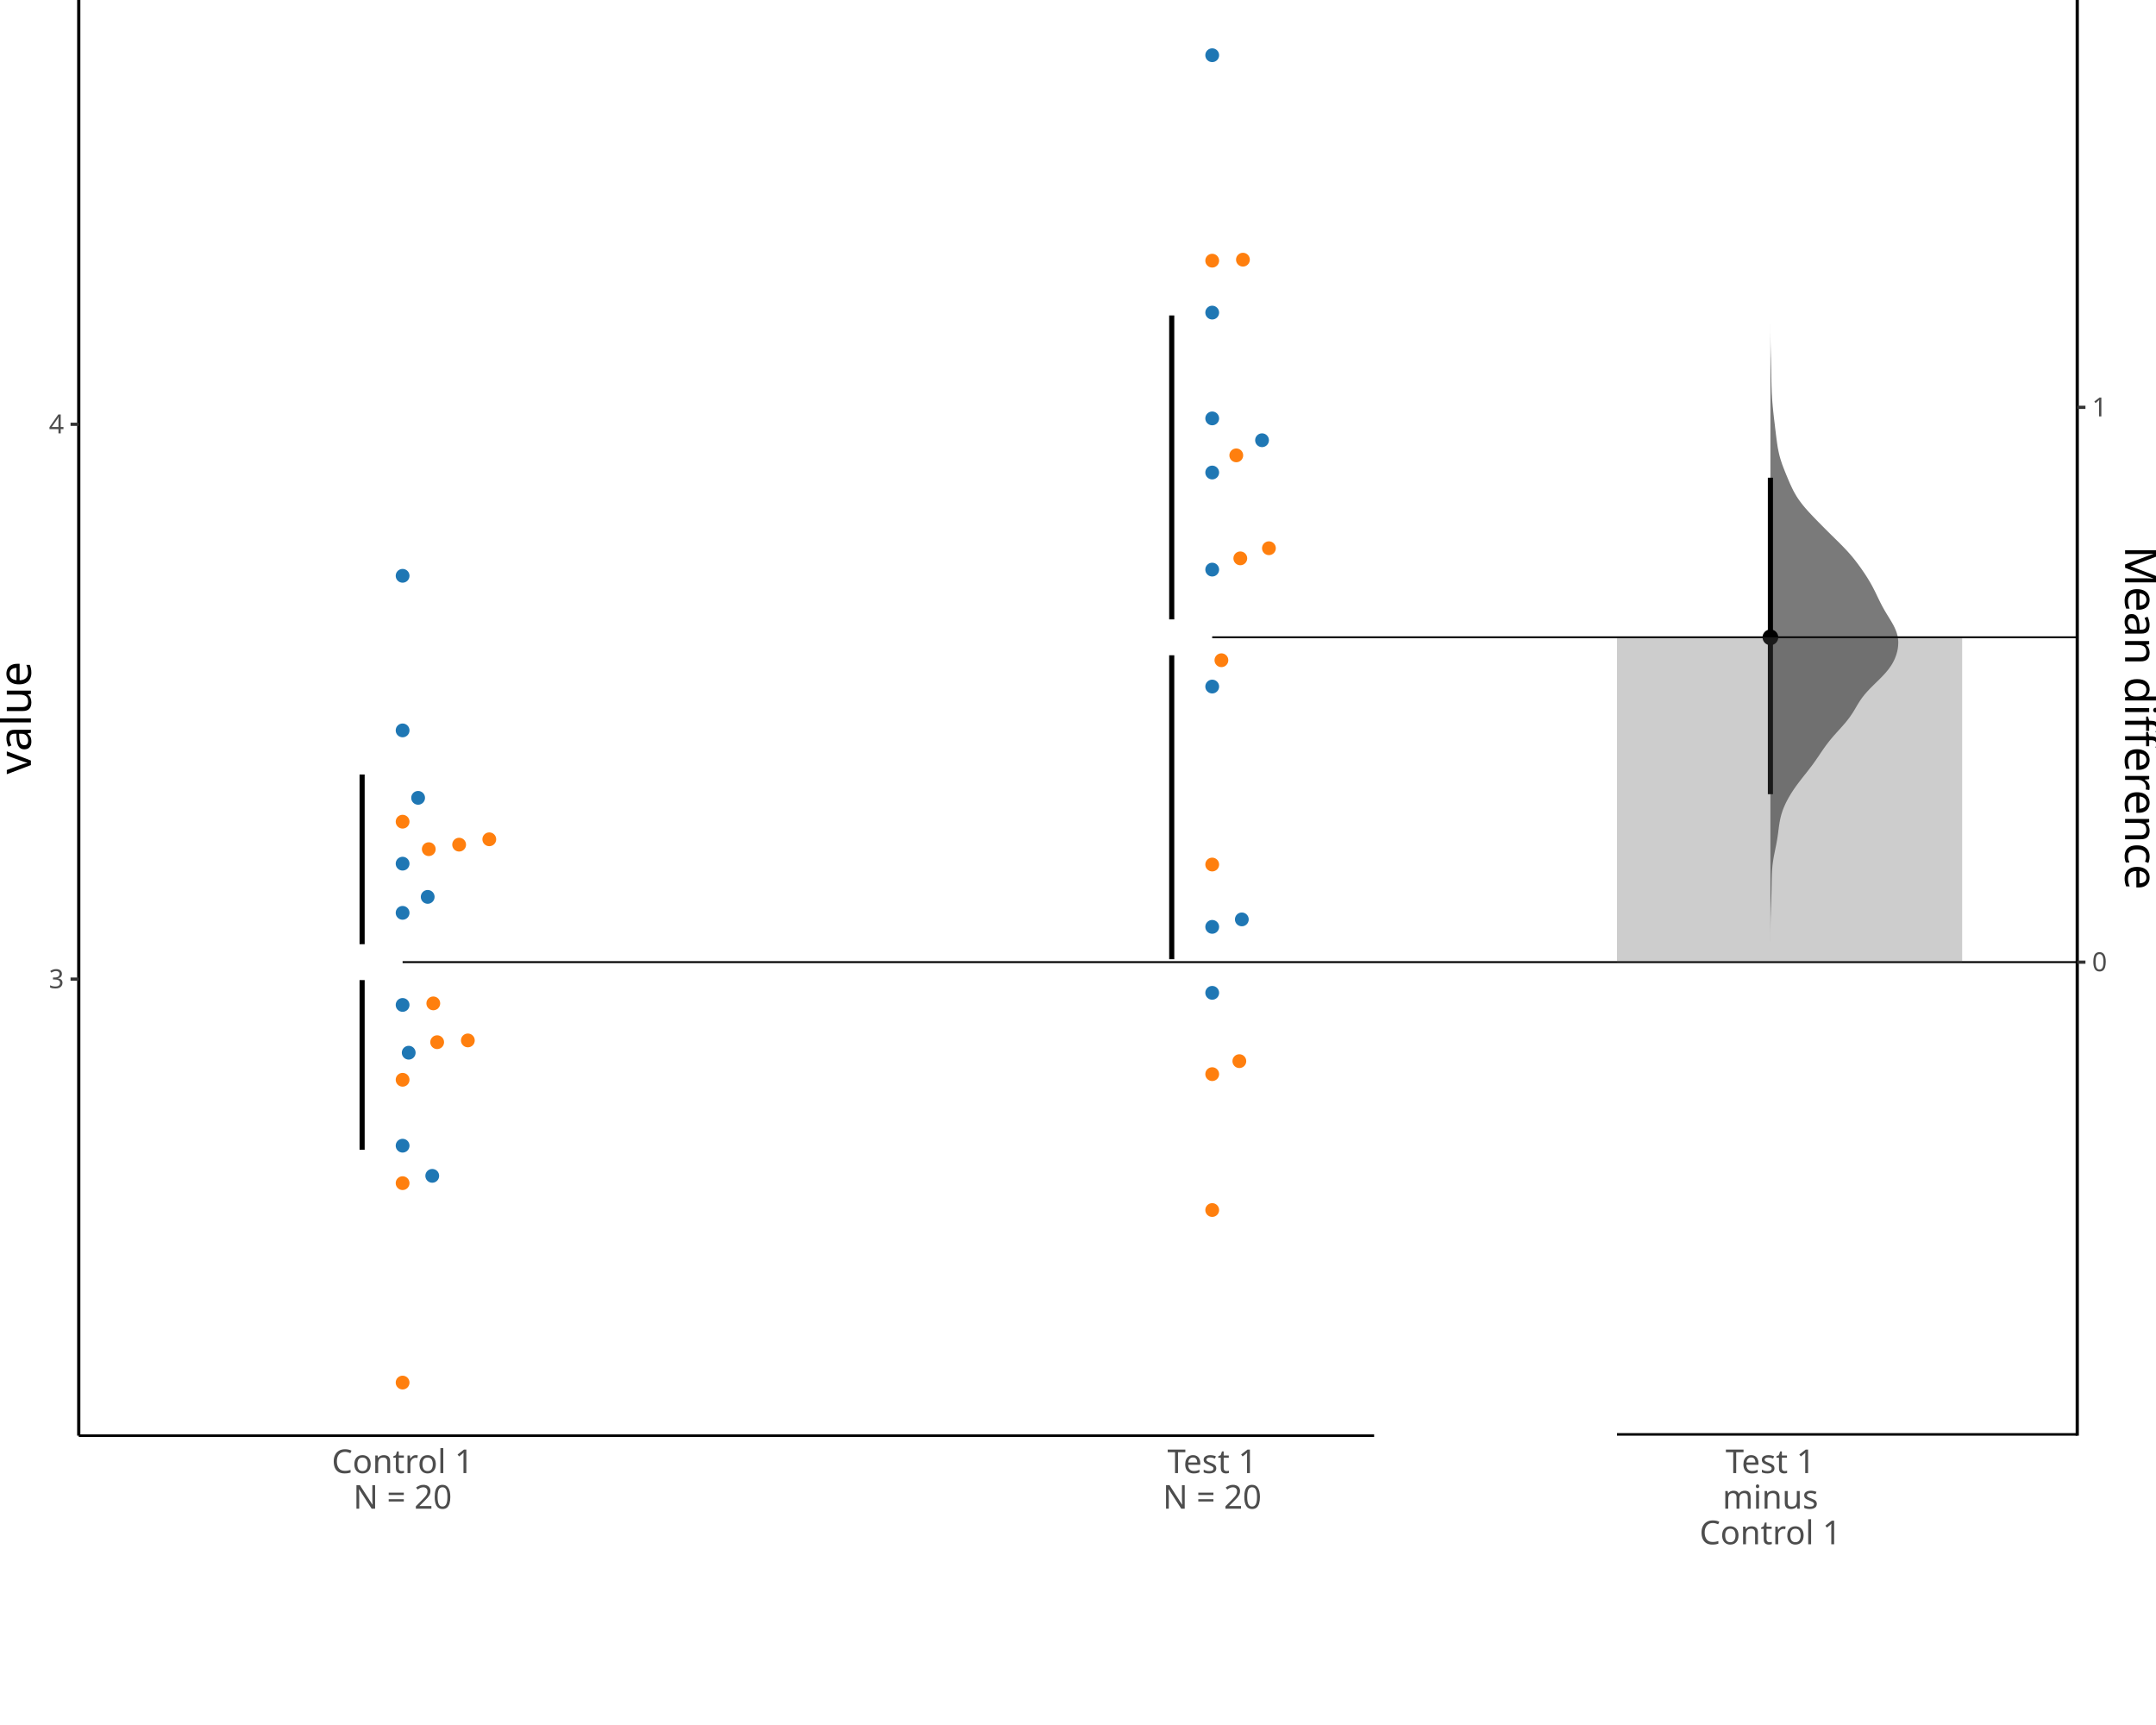
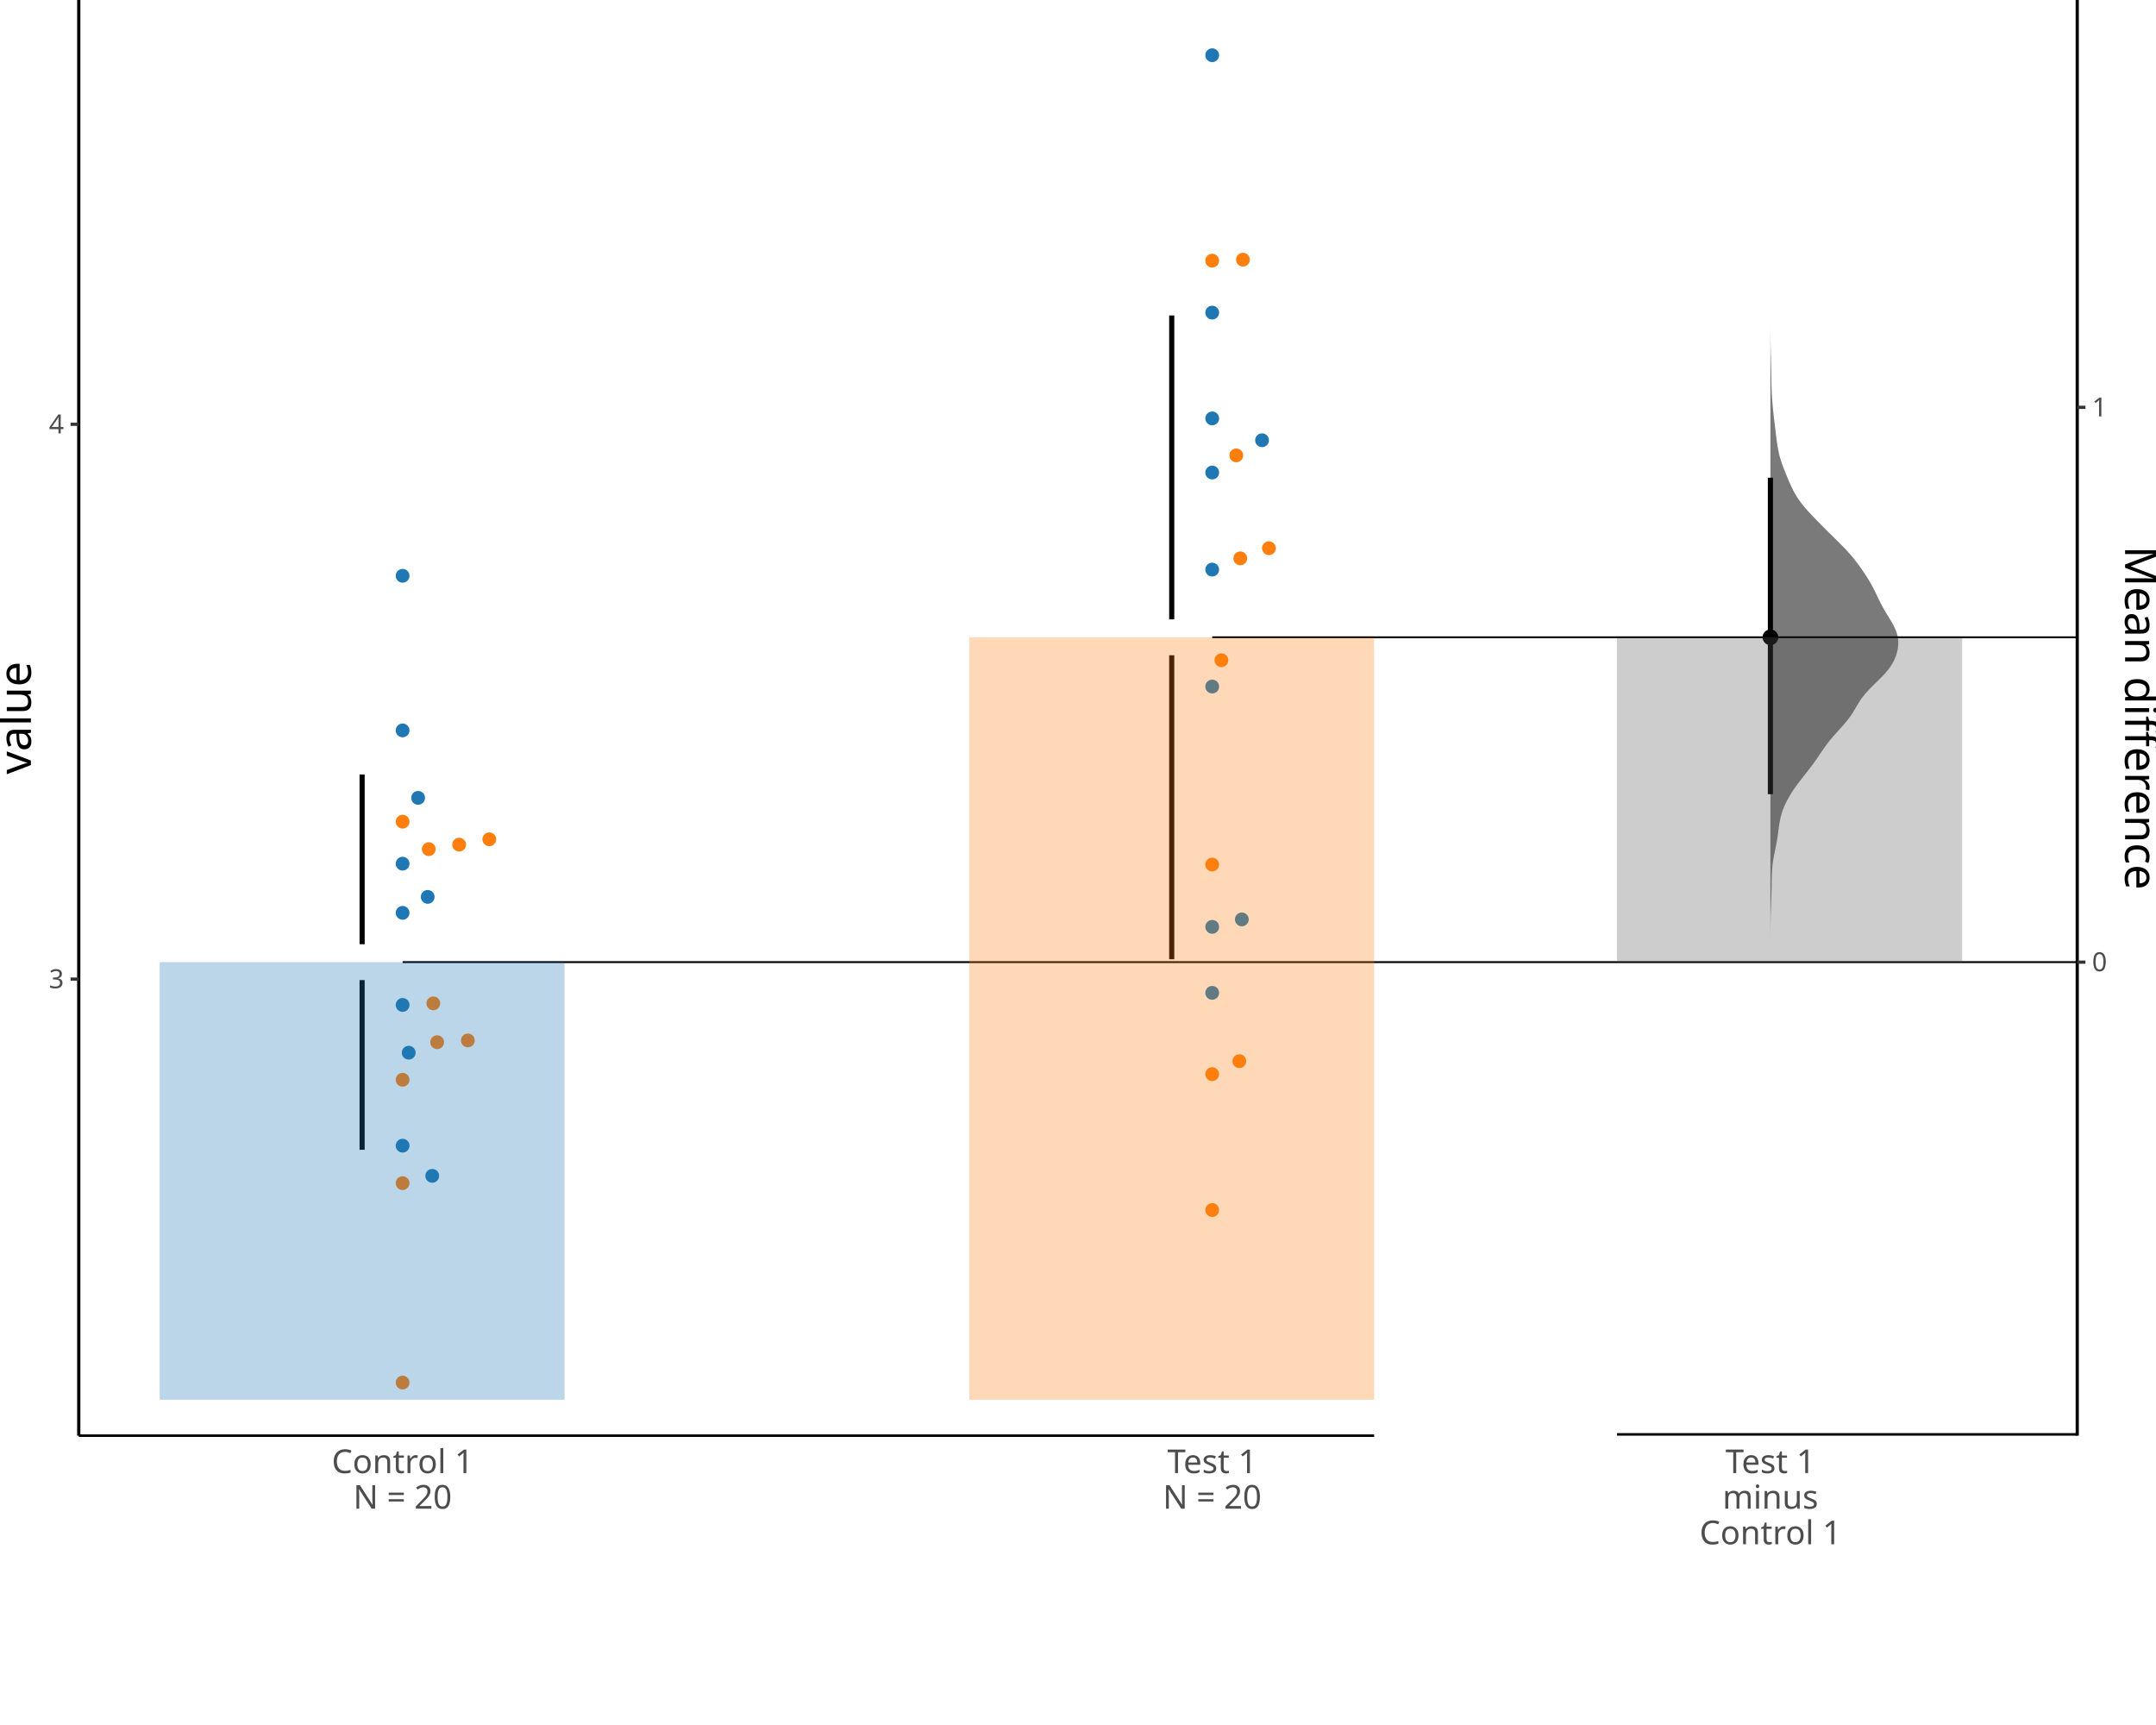
<svg xmlns="http://www.w3.org/2000/svg" class="svglite" data-engine-version="2.0" width="720.00pt" height="576.00pt" viewBox="0 0 720.00 576.00">
  <defs>
    <style type="text/css">
    .svglite line, .svglite polyline, .svglite polygon, .svglite path, .svglite rect, .svglite circle {
      fill: none;
      stroke: #000000;
      stroke-linecap: round;
      stroke-linejoin: round;
      stroke-miterlimit: 10.00;
    }
  </style>
  </defs>
  <rect width="100%" height="100%" style="stroke: none; fill: #FFFFFF;" />
  <defs>
    <clipPath id="cpMC4wMHw3MjAuMDB8MC4wMHw1NzYuMDA=">
      <rect x="0.00" y="0.00" width="720.00" height="576.00" />
    </clipPath>
  </defs>
  <g clip-path="url(#cpMC4wMHw3MjAuMDB8MC4wMHw1NzYuMDA=)">
</g>
  <defs>
    <clipPath id="cpMC4wMHw3MjAuMDB8MC4wMHw1MTguNDA=">
      <rect x="0.00" y="0.00" width="720.00" height="518.40" />
    </clipPath>
  </defs>
  <g clip-path="url(#cpMC4wMHw3MjAuMDB8MC4wMHw1MTguNDA=)">
</g>
  <g clip-path="url(#cpMC4wMHw3MjAuMDB8MC4wMHw1NzYuMDA=)">
</g>
  <defs>
    <clipPath id="cpMC4wMHw1NDAuMDB8MC4wMHw1MTguNDA=">
      <rect x="0.00" y="0.00" width="540.00" height="518.40" />
    </clipPath>
  </defs>
  <g clip-path="url(#cpMC4wMHw1NDAuMDB8MC4wMHw1MTguNDA=)">
    <rect x="-0" y="-0" width="540.00" height="518.40" style="stroke-width: 1.07; stroke: #FFFFFF; fill: #FFFFFF;" />
  </g>
  <g clip-path="url(#cpMC4wMHw3MjAuMDB8MC4wMHw1NzYuMDA=)">
    <rect x="26.30" y="-0" width="513.70" height="479.39" style="stroke-width: 1.07; stroke: none; fill: #FFFFFF;" />
    <circle cx="143.19" cy="283.55" r="1.95" style="stroke-width: 0.71; stroke: #FF7F0E; fill: #FF7F0E;" />
    <circle cx="134.45" cy="274.37" r="1.95" style="stroke-width: 0.71; stroke: #FF7F0E; fill: #FF7F0E;" />
    <circle cx="144.70" cy="335.04" r="1.95" style="stroke-width: 0.71; stroke: #FF7F0E; fill: #FF7F0E;" />
    <circle cx="134.45" cy="360.55" r="1.95" style="stroke-width: 0.71; stroke: #FF7F0E; fill: #FF7F0E;" />
    <circle cx="153.33" cy="282.04" r="1.95" style="stroke-width: 0.71; stroke: #FF7F0E; fill: #FF7F0E;" />
    <circle cx="134.45" cy="461.66" r="1.95" style="stroke-width: 0.71; stroke: #FF7F0E; fill: #FF7F0E;" />
    <circle cx="163.40" cy="280.25" r="1.95" style="stroke-width: 0.71; stroke: #FF7F0E; fill: #FF7F0E;" />
    <circle cx="156.24" cy="347.41" r="1.95" style="stroke-width: 0.71; stroke: #FF7F0E; fill: #FF7F0E;" />
    <circle cx="145.99" cy="348.00" r="1.95" style="stroke-width: 0.71; stroke: #FF7F0E; fill: #FF7F0E;" />
    <circle cx="134.45" cy="395.07" r="1.95" style="stroke-width: 0.71; stroke: #FF7F0E; fill: #FF7F0E;" />
    <circle cx="134.45" cy="335.56" r="1.95" style="stroke-width: 0.71; stroke: #1F77B4; fill: #1F77B4;" />
    <circle cx="134.45" cy="192.27" r="1.95" style="stroke-width: 0.71; stroke: #1F77B4; fill: #1F77B4;" />
    <circle cx="142.83" cy="299.48" r="1.95" style="stroke-width: 0.71; stroke: #1F77B4; fill: #1F77B4;" />
    <circle cx="134.45" cy="288.39" r="1.95" style="stroke-width: 0.71; stroke: #1F77B4; fill: #1F77B4;" />
    <circle cx="134.45" cy="382.56" r="1.95" style="stroke-width: 0.71; stroke: #1F77B4; fill: #1F77B4;" />
    <circle cx="139.63" cy="266.41" r="1.95" style="stroke-width: 0.71; stroke: #1F77B4; fill: #1F77B4;" />
    <circle cx="144.35" cy="392.63" r="1.95" style="stroke-width: 0.71; stroke: #1F77B4; fill: #1F77B4;" />
    <circle cx="136.49" cy="351.51" r="1.95" style="stroke-width: 0.71; stroke: #1F77B4; fill: #1F77B4;" />
    <circle cx="134.45" cy="243.89" r="1.95" style="stroke-width: 0.71; stroke: #1F77B4; fill: #1F77B4;" />
    <circle cx="134.45" cy="304.81" r="1.95" style="stroke-width: 0.71; stroke: #1F77B4; fill: #1F77B4;" />
    <circle cx="407.89" cy="220.46" r="1.95" style="stroke-width: 0.71; stroke: #FF7F0E; fill: #FF7F0E;" />
    <circle cx="404.82" cy="358.67" r="1.95" style="stroke-width: 0.71; stroke: #FF7F0E; fill: #FF7F0E;" />
    <circle cx="423.76" cy="183.06" r="1.95" style="stroke-width: 0.71; stroke: #FF7F0E; fill: #FF7F0E;" />
    <circle cx="404.82" cy="87.04" r="1.95" style="stroke-width: 0.71; stroke: #FF7F0E; fill: #FF7F0E;" />
    <circle cx="404.82" cy="288.68" r="1.95" style="stroke-width: 0.71; stroke: #FF7F0E; fill: #FF7F0E;" />
    <circle cx="404.82" cy="404.05" r="1.95" style="stroke-width: 0.71; stroke: #FF7F0E; fill: #FF7F0E;" />
    <circle cx="412.86" cy="152.05" r="1.95" style="stroke-width: 0.71; stroke: #FF7F0E; fill: #FF7F0E;" />
    <circle cx="415.08" cy="86.71" r="1.95" style="stroke-width: 0.71; stroke: #FF7F0E; fill: #FF7F0E;" />
    <circle cx="414.20" cy="186.44" r="1.95" style="stroke-width: 0.71; stroke: #FF7F0E; fill: #FF7F0E;" />
    <circle cx="413.88" cy="354.33" r="1.95" style="stroke-width: 0.71; stroke: #FF7F0E; fill: #FF7F0E;" />
    <circle cx="404.82" cy="229.25" r="1.95" style="stroke-width: 0.71; stroke: #1F77B4; fill: #1F77B4;" />
    <circle cx="414.71" cy="307.00" r="1.95" style="stroke-width: 0.71; stroke: #1F77B4; fill: #1F77B4;" />
    <circle cx="404.82" cy="331.52" r="1.95" style="stroke-width: 0.71; stroke: #1F77B4; fill: #1F77B4;" />
    <circle cx="404.82" cy="18.44" r="1.95" style="stroke-width: 0.71; stroke: #1F77B4; fill: #1F77B4;" />
    <circle cx="404.82" cy="104.38" r="1.95" style="stroke-width: 0.71; stroke: #1F77B4; fill: #1F77B4;" />
    <circle cx="421.46" cy="147.00" r="1.95" style="stroke-width: 0.71; stroke: #1F77B4; fill: #1F77B4;" />
    <circle cx="404.82" cy="157.78" r="1.95" style="stroke-width: 0.71; stroke: #1F77B4; fill: #1F77B4;" />
    <circle cx="404.82" cy="309.49" r="1.95" style="stroke-width: 0.71; stroke: #1F77B4; fill: #1F77B4;" />
    <circle cx="404.82" cy="190.20" r="1.95" style="stroke-width: 0.71; stroke: #1F77B4; fill: #1F77B4;" />
    <circle cx="404.82" cy="139.71" r="1.95" style="stroke-width: 0.71; stroke: #1F77B4; fill: #1F77B4;" />
    <line x1="134.45" y1="321.27" x2="540.00" y2="321.27" style="stroke-width: 0.64; stroke-linecap: butt;" />
    <line x1="404.82" y1="212.81" x2="540.00" y2="212.81" style="stroke-width: 0.64; stroke-linecap: butt;" />
    <line x1="120.93" y1="314.43" x2="120.93" y2="259.48" style="stroke-width: 1.71; stroke-linecap: square;" />
    <line x1="391.30" y1="205.96" x2="391.30" y2="106.19" style="stroke-width: 1.71; stroke-linecap: square;" />
    <line x1="120.93" y1="328.12" x2="120.93" y2="383.07" style="stroke-width: 1.71; stroke-linecap: square;" />
    <line x1="391.30" y1="219.66" x2="391.30" y2="319.44" style="stroke-width: 1.71; stroke-linecap: square;" />
    <line x1="26.30" y1="479.39" x2="458.89" y2="479.39" style="stroke-width: 0.85; stroke-linecap: butt;" />
+     <rect x="53.34" y="321.27" width="135.18" height="146.13" style="stroke-width: 1.07; stroke: none; stroke-linecap: butt; stroke-linejoin: miter; fill: #1F77B4; fill-opacity: 0.30;" />
+     <rect x="323.70" y="212.81" width="135.18" height="254.59" style="stroke-width: 1.07; stroke: none; stroke-linecap: butt; stroke-linejoin: miter; fill: #FF7F0E; fill-opacity: 0.30;" />
    <polyline points="26.30,479.39 26.30,0.00 " style="stroke-width: 1.07; stroke-linecap: butt;" />
    <text x="21.37" y="329.97" text-anchor="end" style="font-size: 8.80px; fill: #4D4D4D; font-family: sans;" textLength="4.89px" lengthAdjust="spacingAndGlyphs">3</text>
    <text x="21.37" y="144.71" text-anchor="end" style="font-size: 8.80px; fill: #4D4D4D; font-family: sans;" textLength="4.89px" lengthAdjust="spacingAndGlyphs">4</text>
    <polyline points="23.56,326.94 26.30,326.94 " style="stroke-width: 1.07; stroke: #333333; stroke-linecap: butt;" />
    <polyline points="23.56,141.68 26.30,141.68 " style="stroke-width: 1.07; stroke: #333333; stroke-linecap: butt;" />
    <text x="134.45" y="491.89" text-anchor="middle" style="font-size: 11.00px; fill: #4D4D4D; font-family: sans;" textLength="44.64px" lengthAdjust="spacingAndGlyphs">Control 1</text>
    <text x="134.45" y="503.77" text-anchor="middle" style="font-size: 11.00px; fill: #4D4D4D; font-family: sans;" textLength="32.72px" lengthAdjust="spacingAndGlyphs">N = 20</text>
    <text x="404.82" y="491.89" text-anchor="middle" style="font-size: 11.00px; fill: #4D4D4D; font-family: sans;" textLength="30.57px" lengthAdjust="spacingAndGlyphs">Test 1</text>
    <text x="404.82" y="503.77" text-anchor="middle" style="font-size: 11.00px; fill: #4D4D4D; font-family: sans;" textLength="32.72px" lengthAdjust="spacingAndGlyphs">N = 20</text>
    <text transform="translate(10.32,239.70) rotate(-90)" text-anchor="middle" style="font-size: 15.00px; font-family: sans;" textLength="35.87px" lengthAdjust="spacingAndGlyphs">value</text>
  </g>
  <defs>
    <clipPath id="cpNTQwLjAwfDcyMC4wMHwwLjAwfDUxOC40MA==">
      <rect x="540.00" y="0.00" width="180.00" height="518.40" />
    </clipPath>
  </defs>
  <g clip-path="url(#cpNTQwLjAwfDcyMC4wMHwwLjAwfDUxOC40MA==)">
    <rect x="540.00" y="-0" width="180.00" height="518.40" style="stroke-width: 1.07; stroke: #FFFFFF; fill: #FFFFFF;" />
  </g>
  <g clip-path="url(#cpMC4wMHw3MjAuMDB8MC4wMHw1NzYuMDA=)">
</g>
  <defs>
    <clipPath id="cpNTQwLjAwfDY5My43MHwwLjAwfDQ3OS4zOQ==">
      <rect x="540.00" y="0.00" width="153.70" height="479.39" />
    </clipPath>
  </defs>
  <g clip-path="url(#cpNTQwLjAwfDY5My43MHwwLjAwfDQ3OS4zOQ==)">
    <rect x="540.00" y="-0" width="153.70" height="479.39" style="stroke-width: 1.07; stroke: none; fill: #FFFFFF;" />
    <polygon points="591.23,314.90 591.23,314.50 591.24,314.09 591.24,313.68 591.24,313.28 591.24,312.87 591.24,312.46 591.24,312.06 591.24,311.65 591.24,311.25 591.25,310.84 591.25,310.43 591.25,310.03 591.26,309.62 591.26,309.21 591.27,308.81 591.27,308.40 591.28,307.99 591.29,307.59 591.30,307.18 591.30,306.78 591.31,306.37 591.32,305.96 591.34,305.56 591.35,305.15 591.36,304.74 591.37,304.34 591.39,303.93 591.40,303.52 591.41,303.12 591.43,302.71 591.44,302.31 591.46,301.90 591.47,301.49 591.49,301.09 591.50,300.68 591.51,300.27 591.53,299.87 591.54,299.46 591.55,299.05 591.57,298.65 591.58,298.24 591.59,297.84 591.60,297.43 591.61,297.02 591.62,296.62 591.62,296.21 591.63,295.80 591.64,295.40 591.65,294.99 591.65,294.58 591.66,294.18 591.67,293.77 591.68,293.36 591.69,292.96 591.70,292.55 591.72,292.15 591.73,291.74 591.75,291.33 591.77,290.93 591.80,290.52 591.83,290.11 591.86,289.71 591.90,289.30 591.94,288.89 591.99,288.49 592.04,288.08 592.10,287.68 592.16,287.27 592.22,286.86 592.29,286.46 592.36,286.05 592.44,285.64 592.52,285.24 592.60,284.83 592.68,284.42 592.76,284.02 592.85,283.61 592.93,283.21 593.01,282.80 593.10,282.39 593.18,281.99 593.25,281.58 593.33,281.17 593.40,280.77 593.47,280.36 593.54,279.95 593.60,279.55 593.66,279.14 593.72,278.74 593.78,278.33 593.83,277.92 593.88,277.52 593.93,277.11 593.99,276.70 594.04,276.30 594.10,275.89 594.15,275.48 594.22,275.08 594.28,274.67 594.36,274.27 594.43,273.86 594.52,273.45 594.61,273.05 594.71,272.64 594.82,272.23 594.93,271.83 595.06,271.42 595.19,271.01 595.33,270.61 595.48,270.20 595.64,269.79 595.81,269.39 595.99,268.98 596.17,268.58 596.36,268.17 596.56,267.76 596.77,267.36 596.99,266.95 597.21,266.54 597.44,266.14 597.68,265.73 597.92,265.32 598.17,264.92 598.43,264.51 598.69,264.11 598.96,263.70 599.24,263.29 599.53,262.89 599.81,262.48 600.11,262.07 600.41,261.67 600.72,261.26 601.03,260.85 601.34,260.45 601.65,260.04 601.97,259.64 602.29,259.23 602.61,258.82 602.94,258.42 603.26,258.01 603.58,257.60 603.89,257.20 604.21,256.79 604.52,256.38 604.83,255.98 605.14,255.57 605.44,255.17 605.73,254.76 606.02,254.35 606.31,253.95 606.59,253.54 606.87,253.13 607.15,252.73 607.43,252.32 607.70,251.91 607.97,251.51 608.25,251.10 608.53,250.70 608.80,250.29 609.09,249.88 609.38,249.48 609.67,249.07 609.97,248.66 610.28,248.26 610.59,247.85 610.91,247.44 611.24,247.04 611.58,246.63 611.92,246.22 612.27,245.82 612.63,245.41 612.99,245.01 613.35,244.60 613.72,244.19 614.09,243.79 614.46,243.38 614.82,242.97 615.18,242.57 615.54,242.16 615.90,241.75 616.24,241.35 616.58,240.94 616.90,240.54 617.22,240.13 617.53,239.72 617.82,239.32 618.11,238.91 618.38,238.50 618.65,238.10 618.91,237.69 619.16,237.28 619.40,236.88 619.64,236.47 619.88,236.07 620.12,235.66 620.36,235.25 620.61,234.85 620.87,234.44 621.13,234.03 621.40,233.63 621.69,233.22 621.99,232.81 622.30,232.41 622.63,232.00 622.97,231.60 623.32,231.19 623.69,230.78 624.07,230.38 624.45,229.97 624.85,229.56 625.26,229.16 625.67,228.75 626.08,228.34 626.50,227.94 626.91,227.53 627.33,227.13 627.74,226.72 628.14,226.31 628.54,225.91 628.92,225.50 629.30,225.09 629.66,224.69 630.01,224.28 630.35,223.87 630.67,223.47 630.97,223.06 631.26,222.65 631.54,222.25 631.79,221.84 632.03,221.44 632.25,221.03 632.46,220.62 632.65,220.22 632.83,219.81 632.99,219.40 633.14,219.00 633.28,218.59 633.40,218.18 633.51,217.78 633.61,217.37 633.69,216.97 633.77,216.56 633.82,216.15 633.87,215.75 633.90,215.34 633.92,214.93 633.93,214.53 633.92,214.12 633.89,213.71 633.85,213.31 633.79,212.90 633.72,212.50 633.63,212.09 633.52,211.68 633.40,211.28 633.26,210.87 633.10,210.46 632.93,210.06 632.75,209.65 632.55,209.24 632.35,208.84 632.13,208.43 631.90,208.03 631.67,207.62 631.42,207.21 631.18,206.81 630.93,206.40 630.68,205.99 630.43,205.59 630.18,205.18 629.93,204.77 629.69,204.37 629.45,203.96 629.22,203.56 628.99,203.15 628.76,202.74 628.54,202.34 628.33,201.93 628.12,201.52 627.91,201.12 627.71,200.71 627.51,200.30 627.31,199.90 627.12,199.49 626.92,199.08 626.73,198.68 626.53,198.27 626.34,197.87 626.14,197.46 625.93,197.05 625.72,196.65 625.51,196.24 625.30,195.83 625.08,195.43 624.85,195.02 624.62,194.61 624.39,194.21 624.14,193.80 623.90,193.40 623.65,192.99 623.39,192.58 623.13,192.18 622.87,191.77 622.60,191.36 622.32,190.96 622.04,190.55 621.76,190.14 621.48,189.74 621.19,189.33 620.89,188.93 620.60,188.52 620.29,188.11 619.98,187.71 619.67,187.30 619.35,186.89 619.03,186.49 618.70,186.08 618.36,185.67 618.01,185.27 617.66,184.86 617.30,184.46 616.93,184.05 616.55,183.64 616.17,183.24 615.78,182.83 615.39,182.42 614.99,182.02 614.59,181.61 614.18,181.20 613.78,180.80 613.36,180.39 612.95,179.99 612.54,179.58 612.13,179.17 611.71,178.77 611.30,178.36 610.89,177.95 610.48,177.55 610.07,177.14 609.66,176.73 609.26,176.33 608.85,175.92 608.45,175.51 608.05,175.11 607.65,174.70 607.25,174.30 606.85,173.89 606.45,173.48 606.06,173.08 605.67,172.67 605.28,172.26 604.90,171.86 604.52,171.45 604.14,171.04 603.77,170.64 603.41,170.23 603.05,169.83 602.70,169.42 602.36,169.01 602.03,168.61 601.71,168.20 601.40,167.79 601.10,167.39 600.80,166.98 600.52,166.57 600.25,166.17 599.99,165.76 599.75,165.36 599.51,164.95 599.28,164.54 599.06,164.14 598.84,163.73 598.64,163.32 598.44,162.92 598.25,162.51 598.06,162.10 597.87,161.70 597.69,161.29 597.52,160.89 597.34,160.48 597.17,160.07 597.00,159.67 596.83,159.26 596.66,158.85 596.49,158.45 596.33,158.04 596.16,157.63 596.00,157.23 595.84,156.82 595.68,156.42 595.52,156.01 595.37,155.60 595.22,155.20 595.08,154.79 594.94,154.38 594.81,153.98 594.68,153.57 594.55,153.16 594.44,152.76 594.32,152.35 594.22,151.94 594.12,151.54 594.03,151.13 593.94,150.73 593.86,150.32 593.78,149.91 593.70,149.51 593.63,149.10 593.57,148.69 593.51,148.29 593.45,147.88 593.39,147.47 593.34,147.07 593.28,146.66 593.23,146.26 593.18,145.85 593.13,145.44 593.08,145.04 593.03,144.63 592.98,144.22 592.93,143.82 592.88,143.41 592.83,143.00 592.78,142.60 592.74,142.19 592.69,141.79 592.64,141.38 592.59,140.97 592.54,140.57 592.49,140.16 592.44,139.75 592.39,139.35 592.35,138.94 592.30,138.53 592.26,138.13 592.21,137.72 592.17,137.32 592.13,136.91 592.09,136.50 592.05,136.10 592.01,135.69 591.97,135.28 591.94,134.88 591.90,134.47 591.87,134.06 591.84,133.66 591.81,133.25 591.78,132.85 591.76,132.44 591.74,132.03 591.71,131.63 591.69,131.22 591.67,130.81 591.66,130.41 591.64,130.00 591.63,129.59 591.61,129.19 591.60,128.78 591.59,128.37 591.58,127.97 591.57,127.56 591.56,127.16 591.56,126.75 591.55,126.34 591.54,125.94 591.53,125.53 591.53,125.12 591.52,124.72 591.51,124.31 591.51,123.90 591.50,123.50 591.49,123.09 591.48,122.69 591.47,122.28 591.46,121.87 591.45,121.47 591.44,121.06 591.43,120.65 591.42,120.25 591.41,119.84 591.40,119.43 591.38,119.03 591.37,118.62 591.36,118.22 591.35,117.81 591.34,117.40 591.33,117.00 591.32,116.59 591.31,116.18 591.30,115.78 591.29,115.37 591.28,114.96 591.28,114.56 591.27,114.15 591.27,113.75 591.26,113.34 591.26,112.93 591.25,112.53 591.25,112.12 591.25,111.71 591.24,111.31 591.24,110.90 591.24,110.49 591.24,110.09 591.24,109.68 591.24,109.28 591.24,108.87 591.24,108.46 591.23,108.06 591.23,107.65 591.23,107.24 " style="stroke-width: 0.75; stroke: none; fill: #595959; fill-opacity: 0.80;" />
    <line x1="591.23" y1="264.34" x2="591.23" y2="160.36" style="stroke-width: 1.71; stroke-linecap: square;" />
    <circle cx="591.23" cy="212.81" r="2.25" style="stroke-width: 0.75; fill: #000000;" />
    <line x1="335.06" y1="321.27" x2="335.06" y2="321.27" style="stroke-width: 1.71; stroke-linecap: square;" />
    <circle cx="335.06" cy="321.27" r="2.25" style="stroke-width: 0.75; fill: #000000;" />
    <line x1="540.00" y1="212.81" x2="693.70" y2="212.81" style="stroke-width: 0.64; stroke-linecap: butt;" />
    <line x1="540.00" y1="321.27" x2="693.70" y2="321.27" style="stroke-width: 0.64; stroke-linecap: butt;" />
    <line x1="540.00" y1="479.39" x2="693.70" y2="479.39" style="stroke-width: 1.71; stroke-linecap: butt;" />
    <rect x="527.19" y="212.81" width="128.08" height="108.46" style="stroke-width: 1.07; stroke: none; stroke-linecap: butt; stroke-linejoin: miter; fill: #595959; fill-opacity: 0.30;" />
  </g>
  <g clip-path="url(#cpMC4wMHw3MjAuMDB8MC4wMHw1NzYuMDA=)">
    <polyline points="693.70,479.39 693.70,0.00 " style="stroke-width: 1.07; stroke-linecap: butt;" />
    <polyline points="696.44,321.27 693.70,321.27 " style="stroke-width: 1.07; stroke: #333333; stroke-linecap: butt;" />
    <polyline points="696.44,136.01 693.70,136.01 " style="stroke-width: 1.07; stroke: #333333; stroke-linecap: butt;" />
    <text x="698.63" y="324.30" style="font-size: 8.80px; fill: #4D4D4D; font-family: sans;" textLength="4.89px" lengthAdjust="spacingAndGlyphs">0</text>
    <text x="698.63" y="139.04" style="font-size: 8.80px; fill: #4D4D4D; font-family: sans;" textLength="4.89px" lengthAdjust="spacingAndGlyphs">1</text>
    <text x="591.23" y="491.89" text-anchor="middle" style="font-size: 11.00px; fill: #4D4D4D; font-family: sans;" textLength="30.57px" lengthAdjust="spacingAndGlyphs">Test 1</text>
    <text x="591.23" y="503.77" text-anchor="middle" style="font-size: 11.00px; fill: #4D4D4D; font-family: sans;" textLength="29.35px" lengthAdjust="spacingAndGlyphs">minus</text>
    <text x="591.23" y="515.65" text-anchor="middle" style="font-size: 11.00px; fill: #4D4D4D; font-family: sans;" textLength="44.64px" lengthAdjust="spacingAndGlyphs">Control 1</text>
    <text transform="translate(709.68,239.70) rotate(90)" text-anchor="middle" style="font-size: 15.00px; font-family: sans;" textLength="107.58px" lengthAdjust="spacingAndGlyphs">Mean difference</text>
  </g>
</svg>
